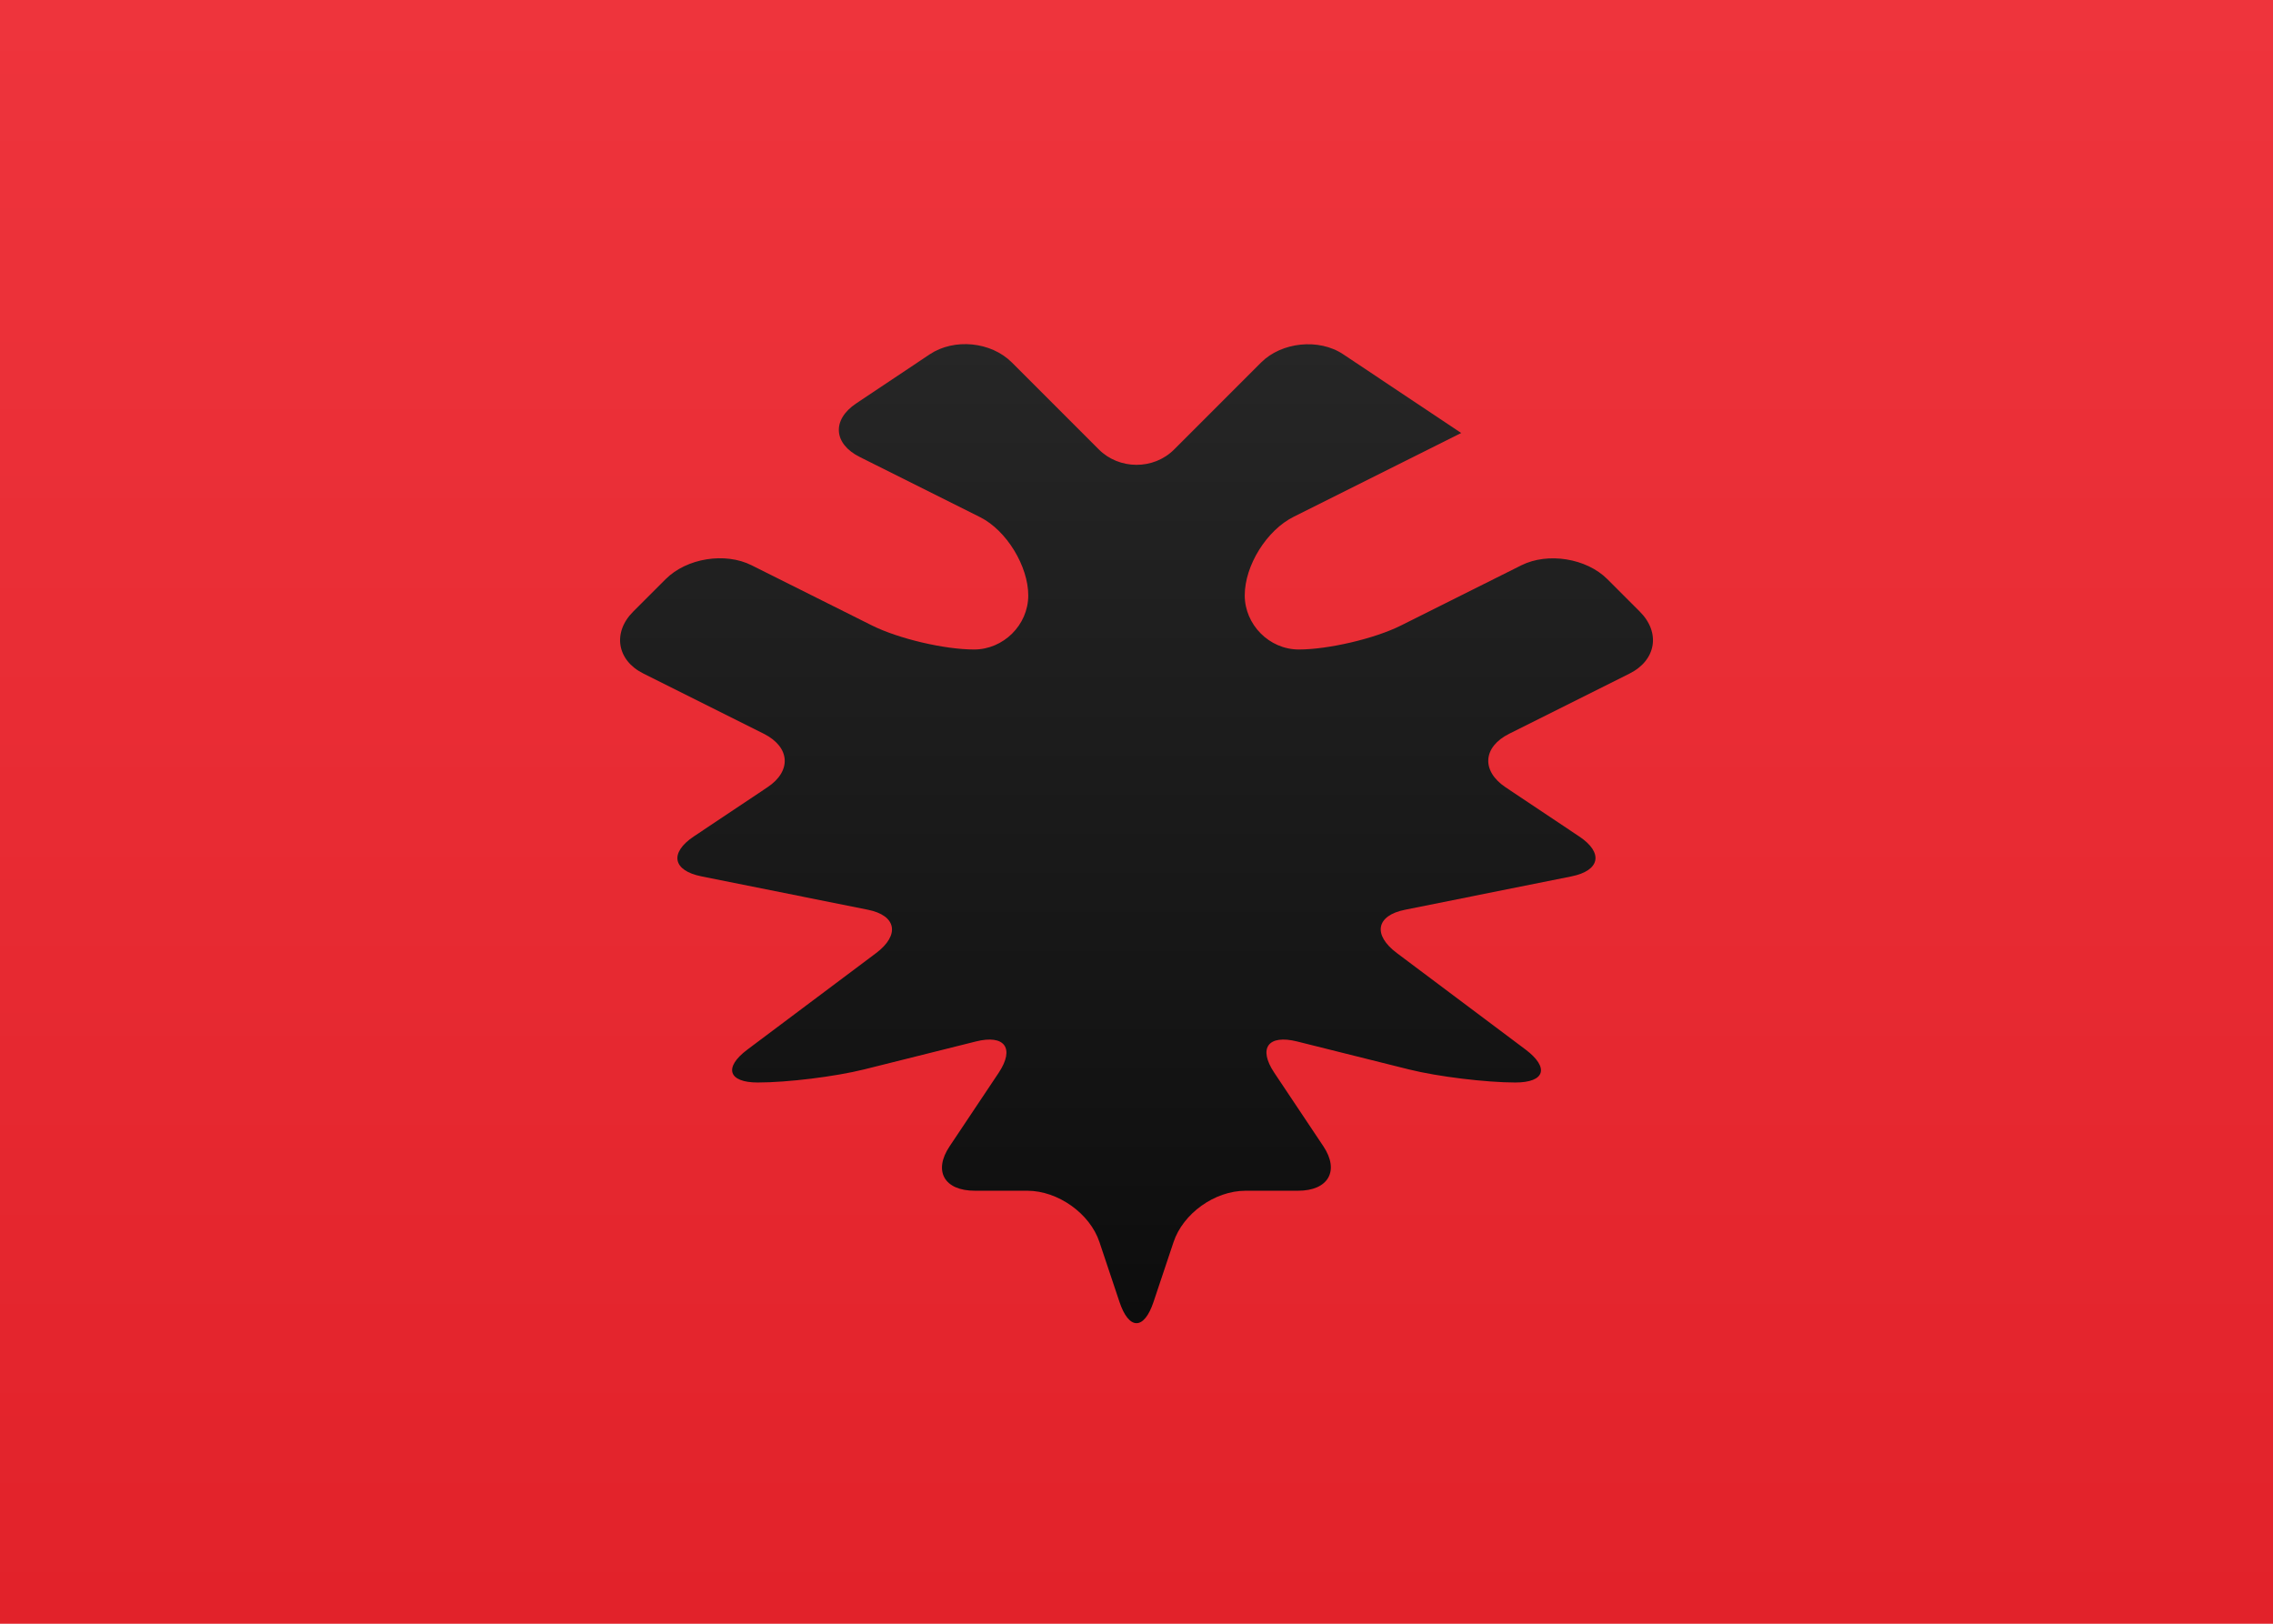
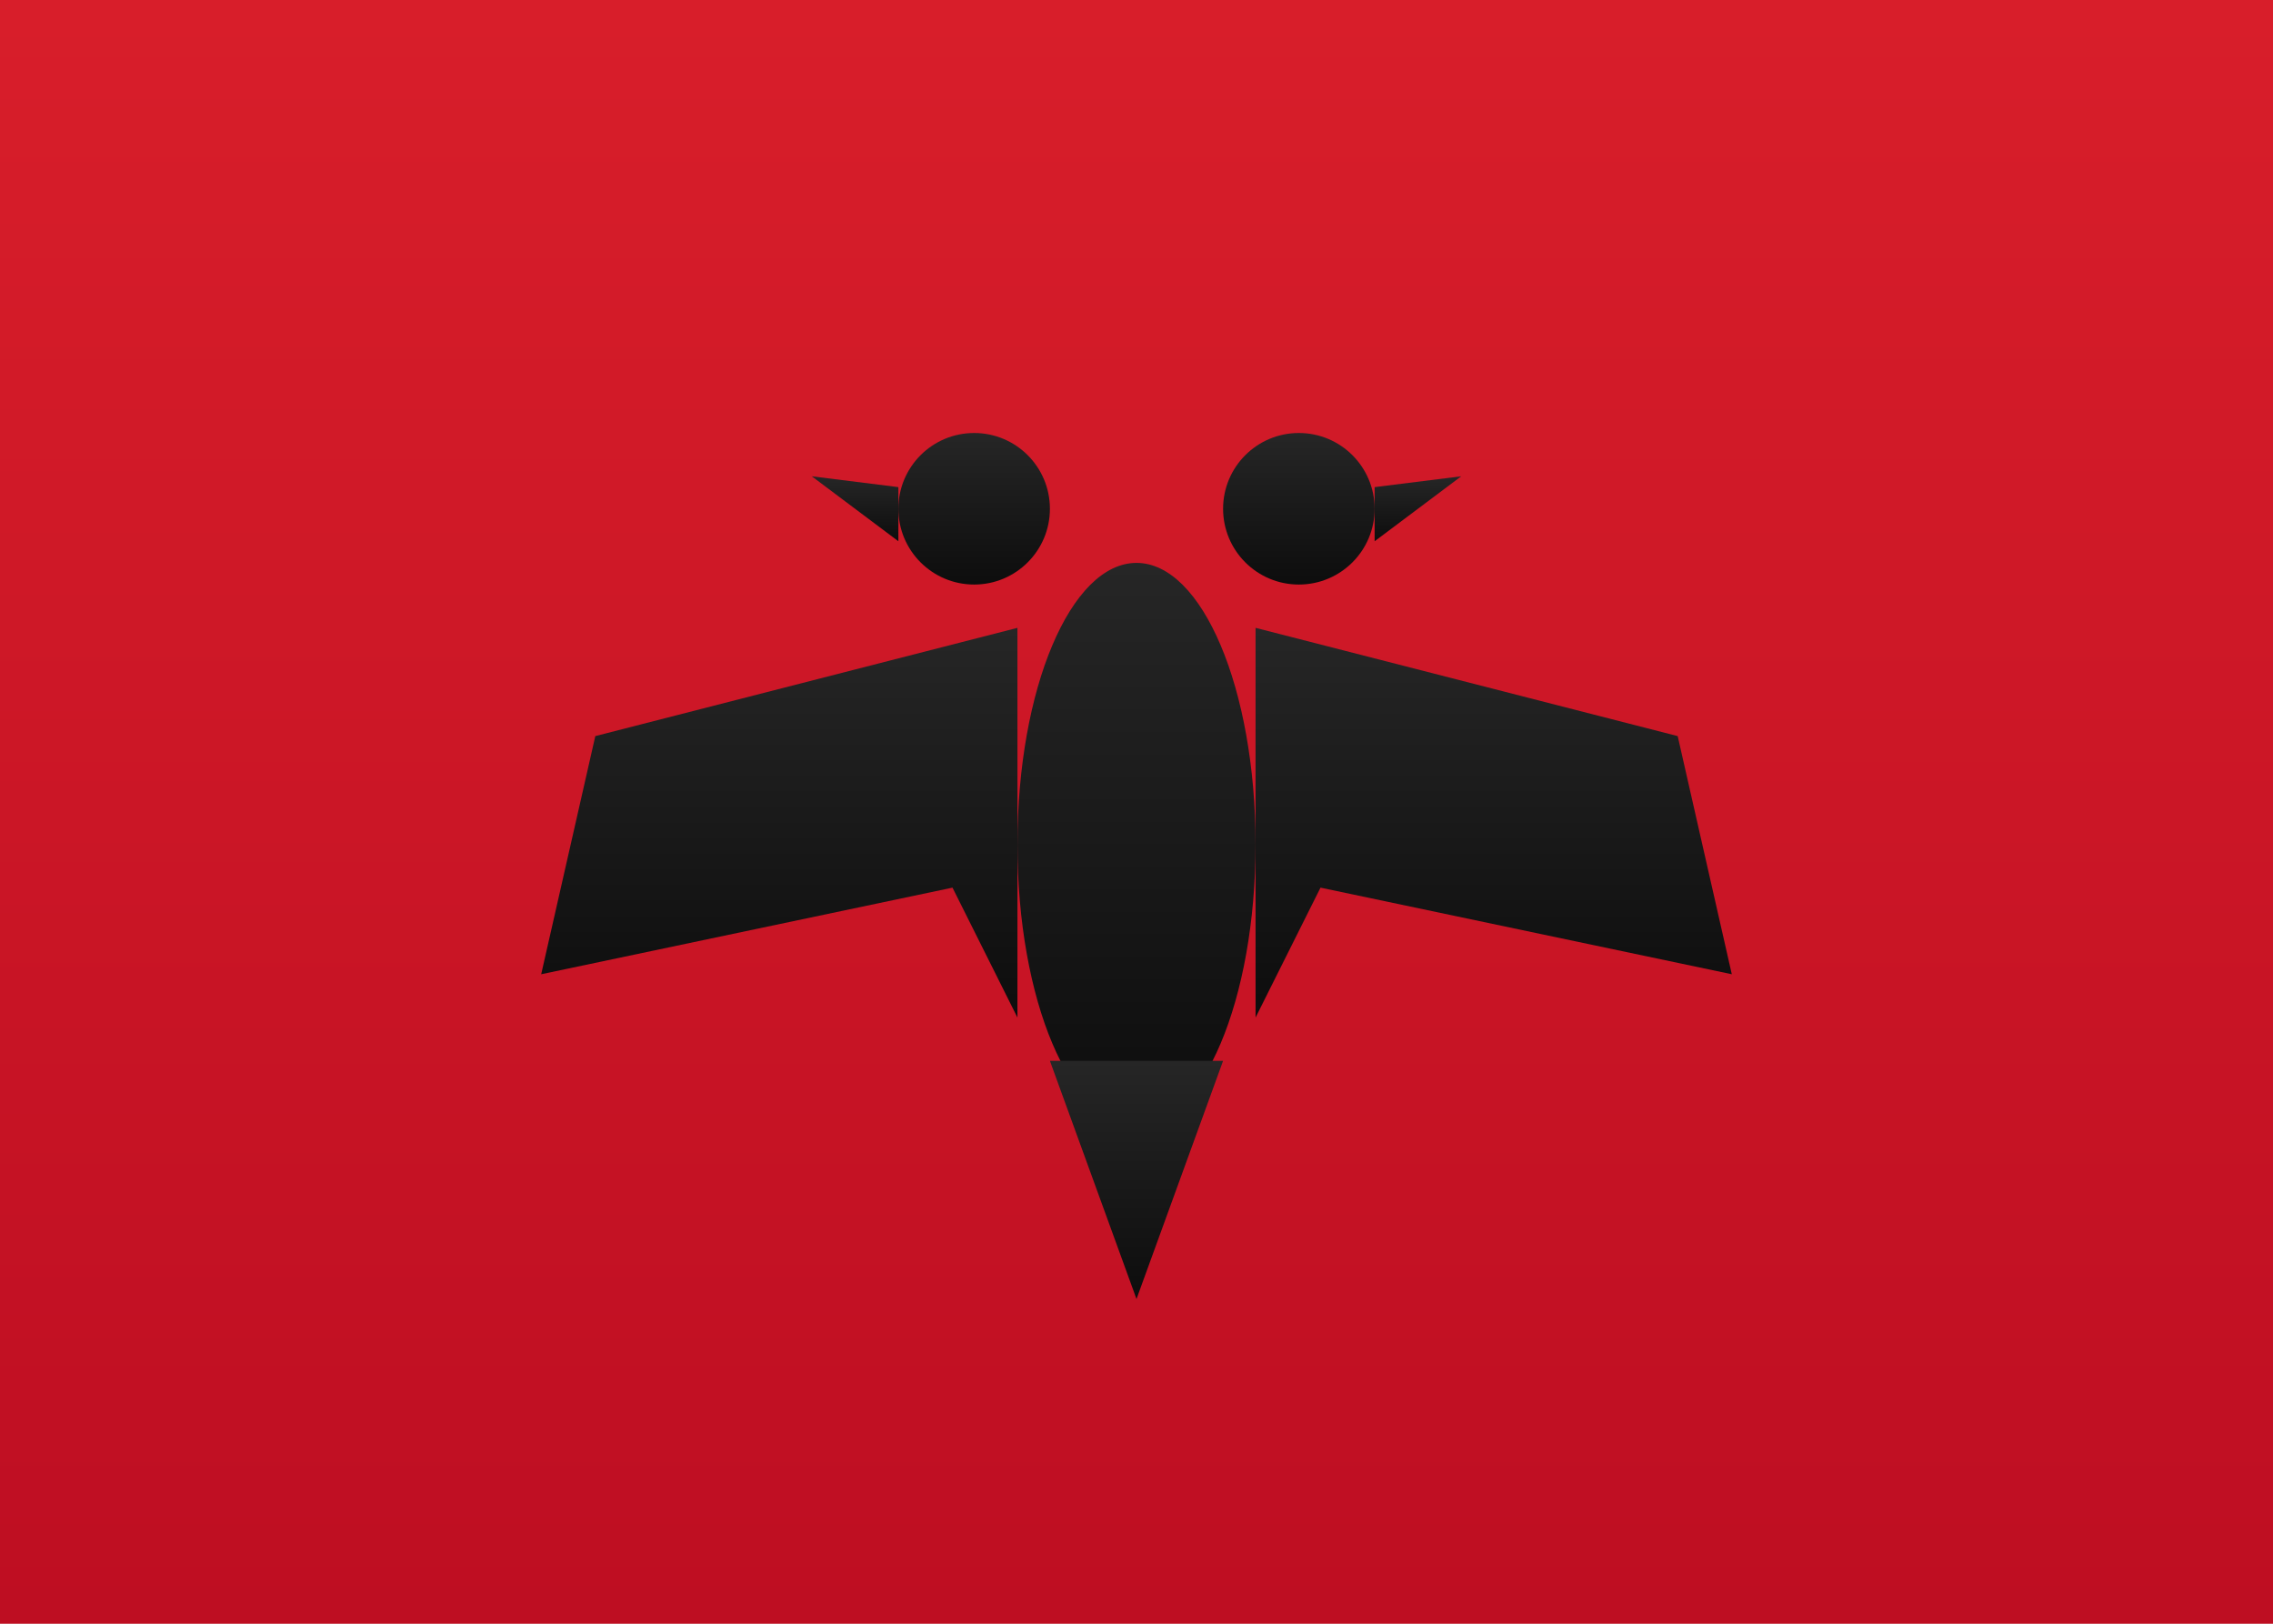
<svg xmlns="http://www.w3.org/2000/svg" width="21px" height="15px" viewBox="0 0 21 15" version="1.1">
  <defs>
    <linearGradient x1="50%" y1="0%" x2="50%" y2="100%" id="AL_linearGradient-1">
      <stop stop-color="#FFFFFF" offset="0%" />
      <stop stop-color="#F0F0F0" offset="100%" />
    </linearGradient>
    <linearGradient x1="50%" y1="0%" x2="50%" y2="100%" id="AL_linearGradient-2">
-       <stop stop-color="#EE343C" offset="0%" />
-       <stop stop-color="#E2222A" offset="100%" />
+       <stop stop-color="#D81E2A" offset="0%" />
+       <stop stop-color="#BE0E22" offset="100%" />
    </linearGradient>
    <linearGradient x1="50%" y1="0%" x2="50%" y2="100%" id="AL_linearGradient-3">
      <stop stop-color="#262626" offset="0%" />
      <stop stop-color="#0D0D0D" offset="100%" />
    </linearGradient>
  </defs>
  <g id="AL_Symbols" stroke="none" stroke-width="1" fill="none" fill-rule="evenodd">
    <g id="AL_AL">
      <rect id="AL_FlagBackground" fill="url(#AL_linearGradient-1)" x="0" y="0" width="21" height="15" />
      <rect id="AL_Mask" fill="url(#AL_linearGradient-2)" x="0" y="0" width="21" height="15" />
-       <path d="M9.348,3.348 L10.152,4.152 C10.339,4.339 10.656,4.344 10.848,4.152 L11.652,3.348 C11.839,3.161 12.184,3.122 12.41,3.273 L13.5,4 L11.952,4.774 C11.703,4.898 11.5,5.224 11.5,5.5 C11.5,5.768 11.724,6 12,6 C12.268,6 12.699,5.901 12.944,5.778 L14.056,5.222 C14.301,5.1 14.657,5.157 14.85,5.35 L15.15,5.65 C15.344,5.844 15.301,6.099 15.056,6.222 L13.944,6.778 C13.699,6.9 13.684,7.122 13.91,7.273 L14.59,7.727 C14.816,7.877 14.784,8.043 14.518,8.096 L12.982,8.404 C12.713,8.457 12.681,8.636 12.905,8.804 L14.095,9.696 C14.315,9.862 14.276,10 14,10 C13.732,10 13.283,9.946 13.016,9.879 L11.984,9.621 C11.714,9.554 11.622,9.684 11.773,9.91 L12.227,10.59 C12.377,10.816 12.273,11 11.992,11 L11.508,11 C11.221,11 10.929,11.212 10.842,11.475 L10.658,12.025 C10.57,12.291 10.429,12.288 10.342,12.025 L10.158,11.475 C10.07,11.209 9.773,11 9.492,11 L9.008,11 C8.721,11 8.622,10.816 8.773,10.59 L9.227,9.91 C9.377,9.684 9.283,9.554 9.016,9.621 L7.984,9.879 C7.714,9.946 7.276,10 7,10 C6.732,10 6.681,9.864 6.905,9.696 L8.095,8.804 C8.315,8.638 8.284,8.457 8.018,8.404 L6.482,8.096 C6.213,8.043 6.184,7.878 6.41,7.727 L7.09,7.273 C7.316,7.123 7.301,6.901 7.056,6.778 L5.944,6.222 C5.699,6.1 5.657,5.843 5.85,5.65 L6.15,5.35 C6.344,5.156 6.699,5.099 6.944,5.222 L8.056,5.778 C8.301,5.9 8.724,6 9,6 C9.268,6 9.5,5.776 9.5,5.5 C9.5,5.232 9.301,4.901 9.056,4.778 L7.944,4.222 C7.699,4.1 7.684,3.878 7.91,3.727 L8.59,3.273 C8.816,3.123 9.156,3.156 9.348,3.348 Z" id="AL_Combined-Shape" fill="url(#AL_linearGradient-3)" />
+       <g id="AL_Eagle" fill="url(#AL_linearGradient-3)">
+         <ellipse cx="10.5" cy="7.8" rx="1.1" ry="2.6" />
+         <polygon points="9.4,5.8 5.5,6.8 5,9 8.8,8.2 9.4,9.4" />
+         <polygon points="11.6,5.8 15.5,6.8 16,9 12.2,8.2 11.6,9.4" />
+         <circle cx="9" cy="4.7" r="0.7" />
+         <polygon points="8.3,4.5 7.5,4.4 8.3,5" />
+         <circle cx="12" cy="4.7" r="0.7" />
+         <polygon points="12.7,4.5 13.5,4.4 12.7,5" />
+         <polygon points="9.7,9.8 10.5,12 11.3,9.8" />
+       </g>
    </g>
  </g>
</svg>
